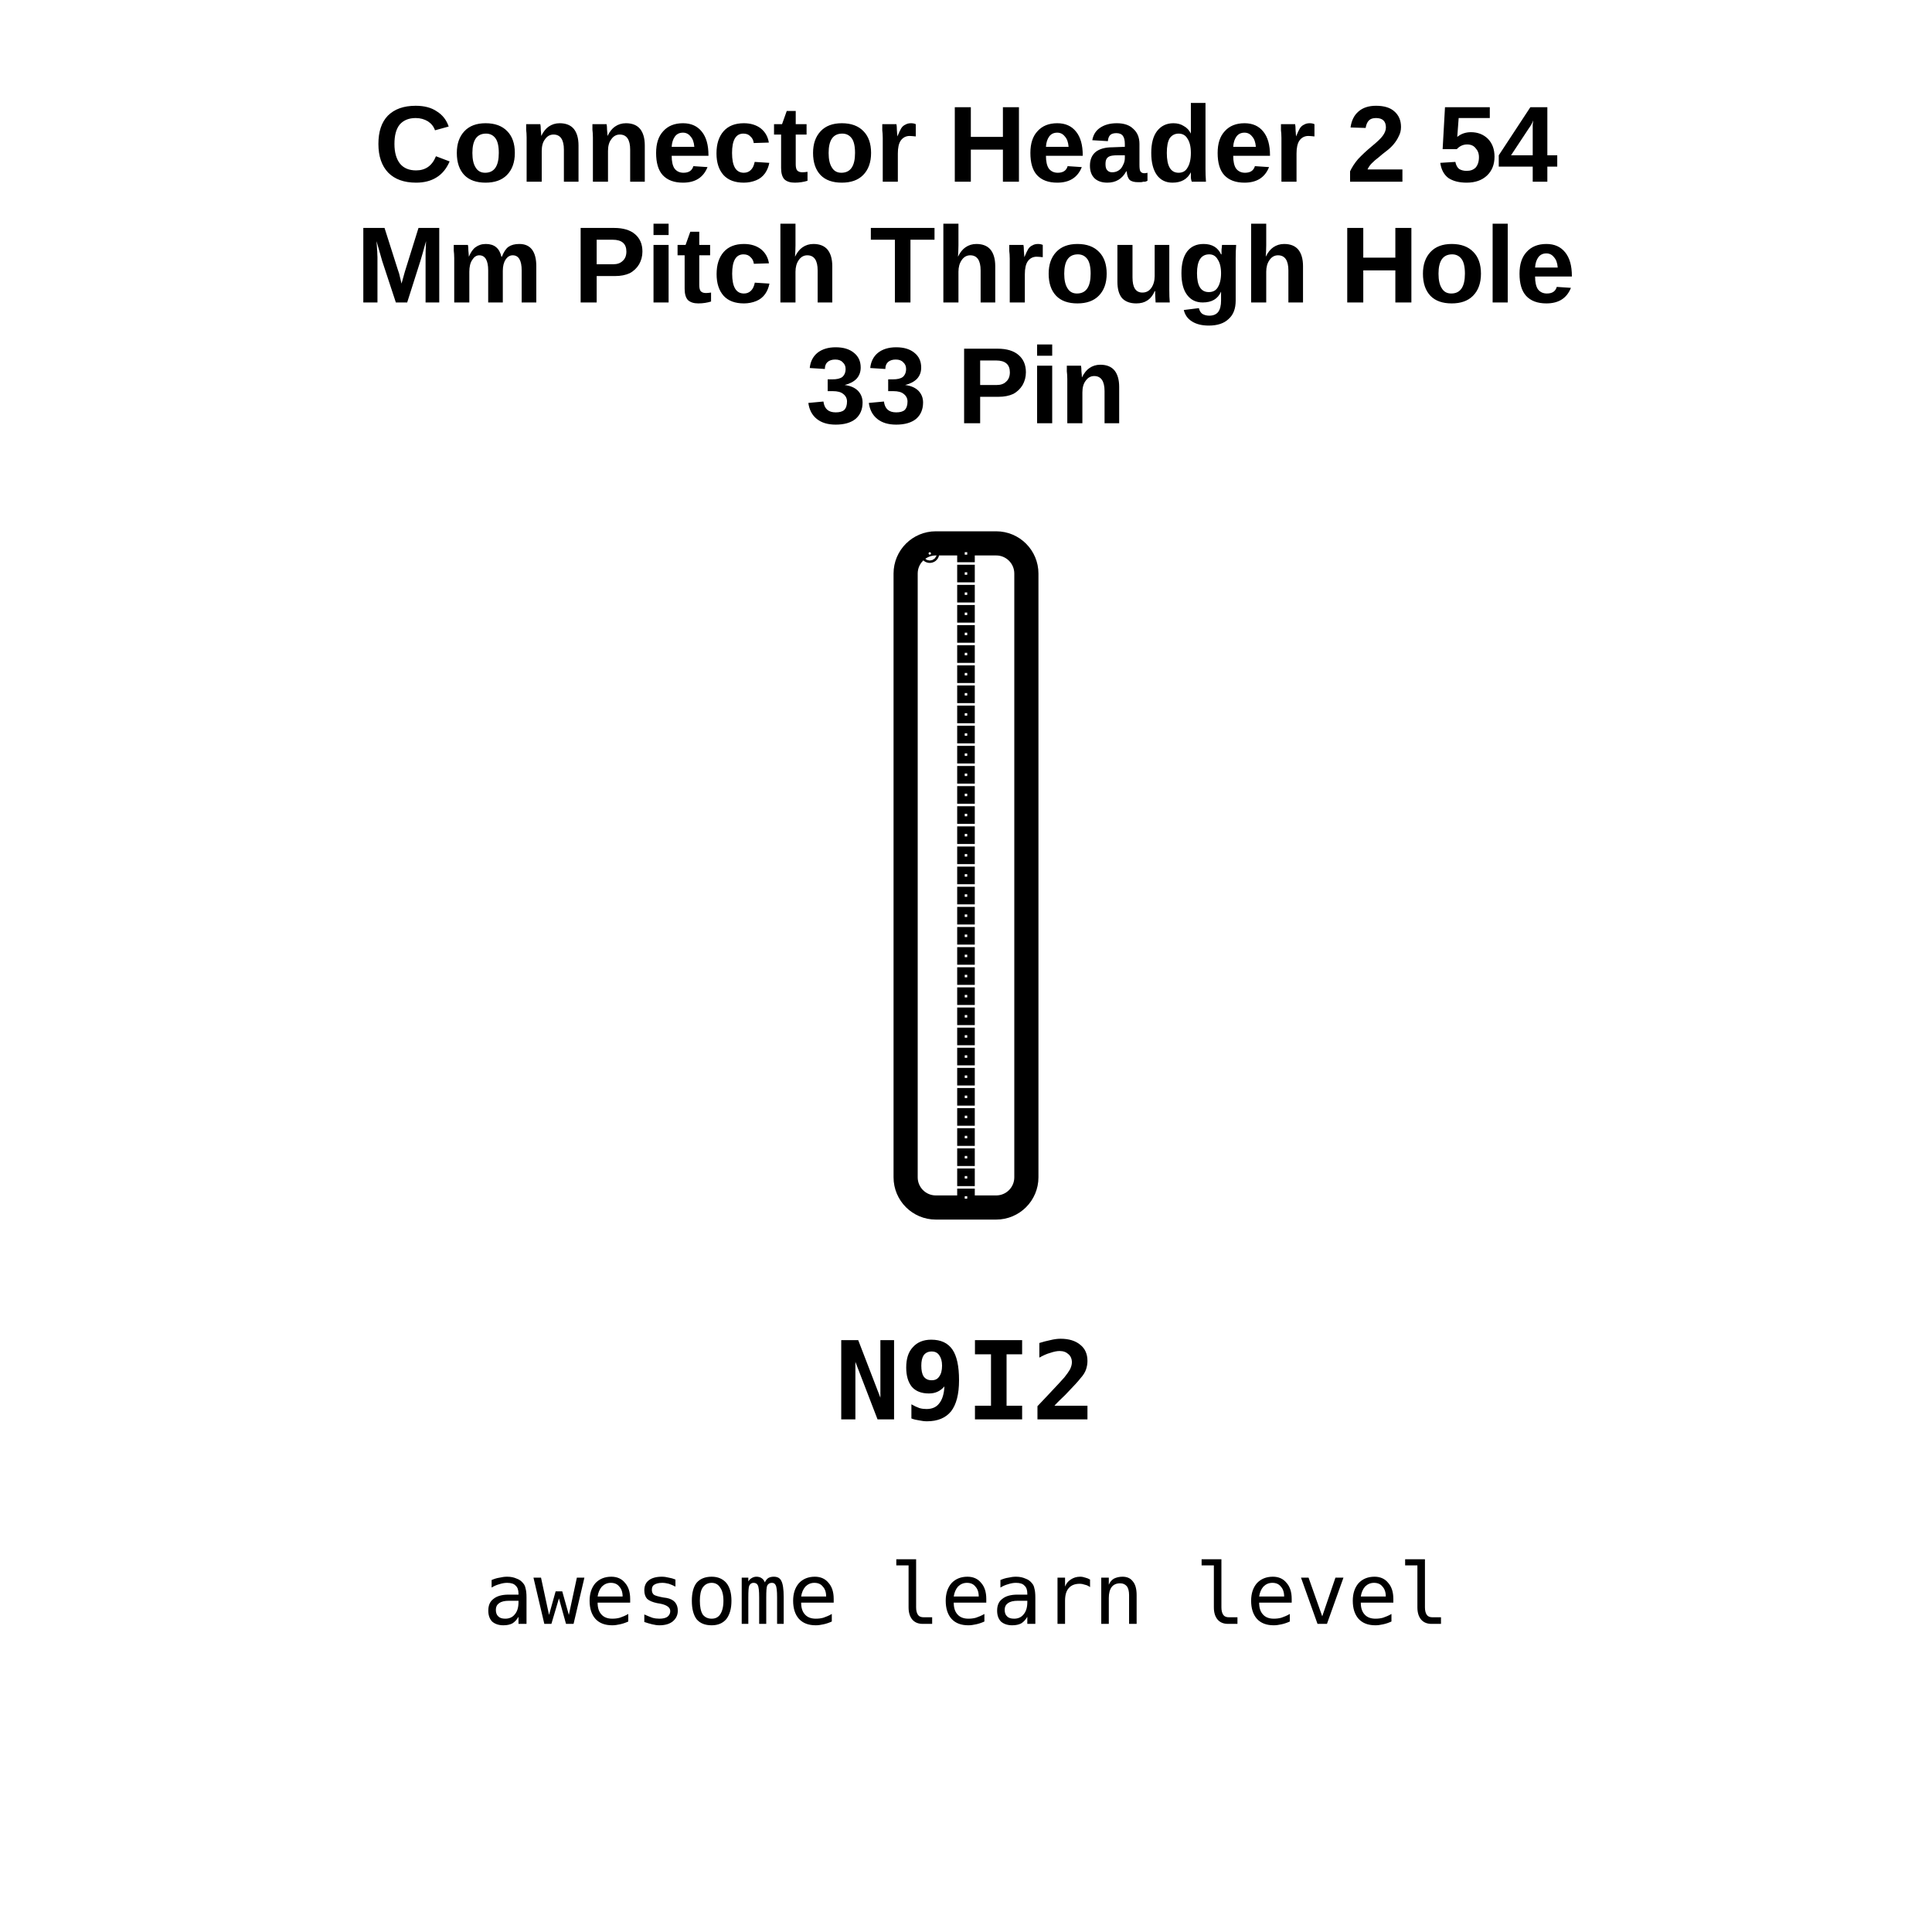
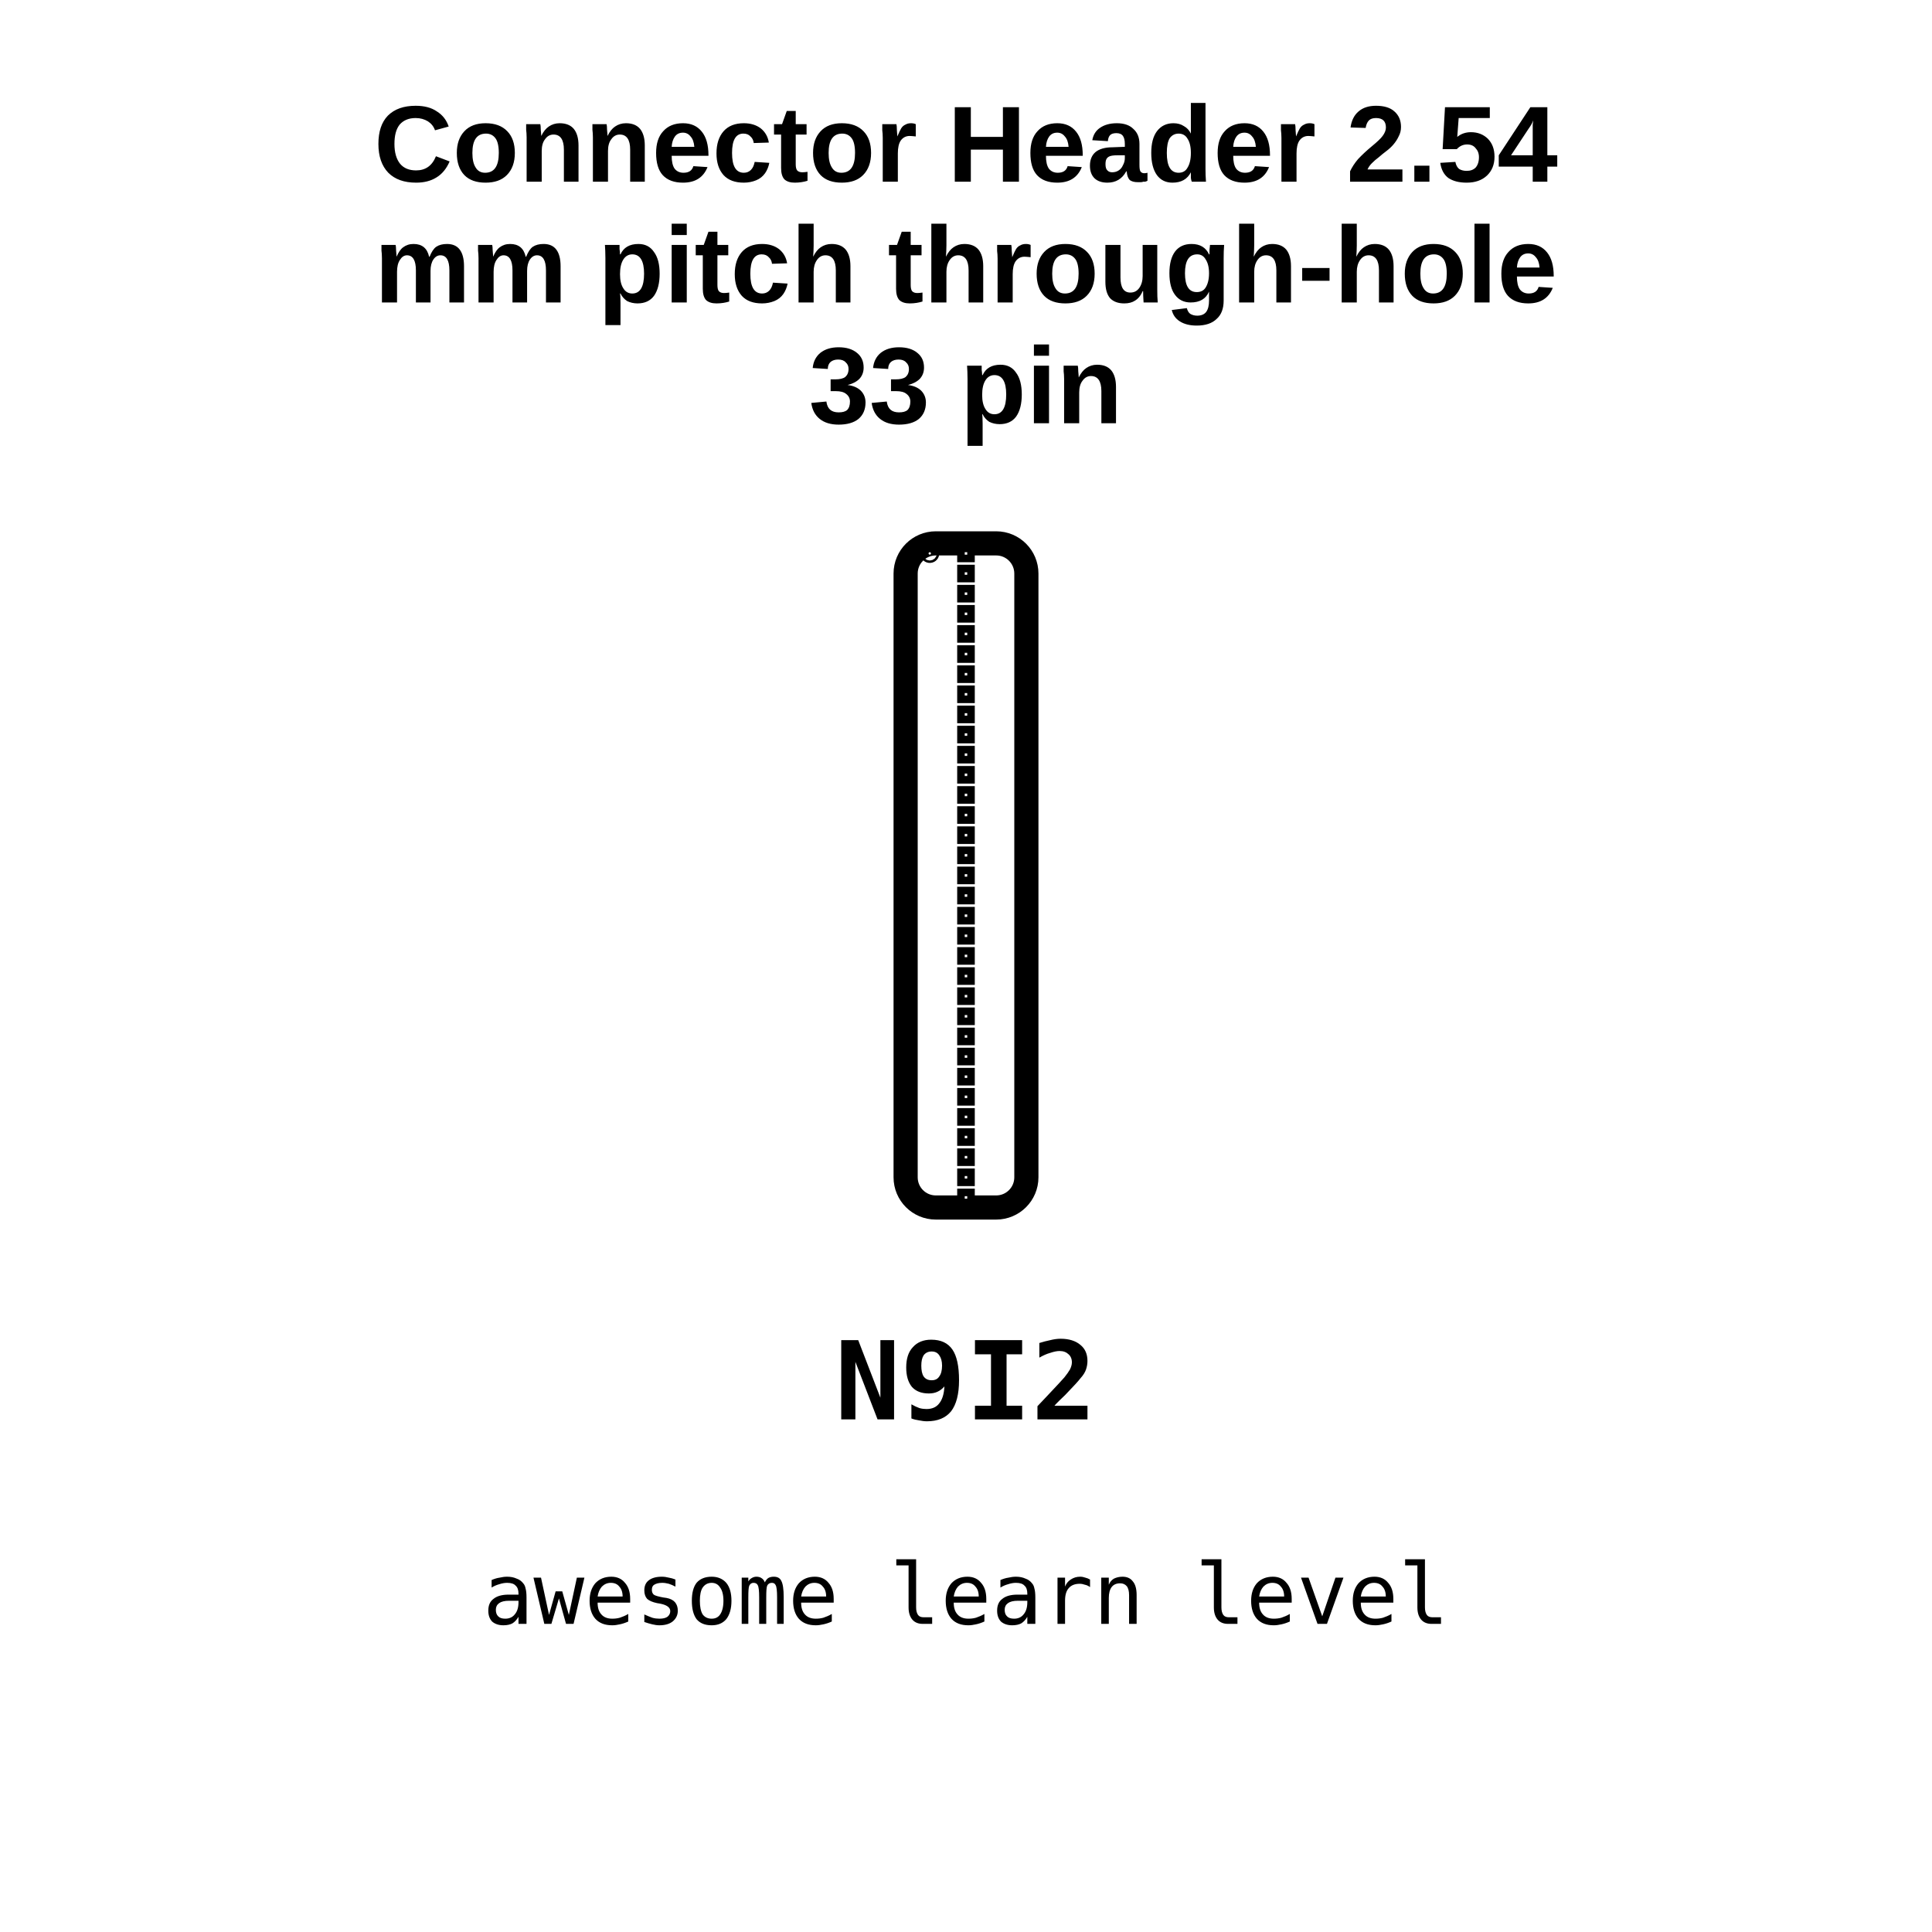
<svg xmlns="http://www.w3.org/2000/svg" width="64mm" height="64mm" viewBox="0 0 64 64">
  <rect x="0" y="0" width="64" height="64" fill="#FFFFFF" stroke="none" />
-   <text x="32" y="5" font-family="Arial, sans-serif" font-size="3.6" font-weight="bold" text-anchor="middle" dominant-baseline="middle" fill="#000000">Connector Header 2 54</text>
-   <text x="32" y="9" font-family="Arial, sans-serif" font-size="3.6" font-weight="bold" text-anchor="middle" dominant-baseline="middle" fill="#000000">Mm Pitch Through Hole</text>
-   <text x="32" y="13" font-family="Arial, sans-serif" font-size="3.6" font-weight="bold" text-anchor="middle" dominant-baseline="middle" fill="#000000">33 Pin</text>
+   <text x="32" y="5" font-family="Arial, sans-serif" font-size="3.6" font-weight="bold" text-anchor="middle" dominant-baseline="middle" fill="#000000">Connector Header 2.54</text>
+   <text x="32" y="9" font-family="Arial, sans-serif" font-size="3.6" font-weight="bold" text-anchor="middle" dominant-baseline="middle" fill="#000000">mm pitch through-hole</text>
+   <text x="32" y="13" font-family="Arial, sans-serif" font-size="3.6" font-weight="bold" text-anchor="middle" dominant-baseline="middle" fill="#000000">33 pin</text>
  <rect x="30" y="18" width="4" height="22" rx="1" ry="1" fill="#FFFFFF" stroke="#000000" stroke-width="0.8" />
  <rect x="31.833" y="18.167" width="0.333" height="0.333" fill="#FFFFFF" stroke="#000000" stroke-width="0.25" />
  <rect x="31.833" y="18.833" width="0.333" height="0.333" fill="#FFFFFF" stroke="#000000" stroke-width="0.25" />
  <rect x="31.833" y="19.5" width="0.333" height="0.333" fill="#FFFFFF" stroke="#000000" stroke-width="0.25" />
  <rect x="31.833" y="20.167" width="0.333" height="0.333" fill="#FFFFFF" stroke="#000000" stroke-width="0.25" />
  <rect x="31.833" y="20.833" width="0.333" height="0.333" fill="#FFFFFF" stroke="#000000" stroke-width="0.25" />
  <rect x="31.833" y="21.5" width="0.333" height="0.333" fill="#FFFFFF" stroke="#000000" stroke-width="0.25" />
  <rect x="31.833" y="22.167" width="0.333" height="0.333" fill="#FFFFFF" stroke="#000000" stroke-width="0.25" />
  <rect x="31.833" y="22.833" width="0.333" height="0.333" fill="#FFFFFF" stroke="#000000" stroke-width="0.25" />
  <rect x="31.833" y="23.5" width="0.333" height="0.333" fill="#FFFFFF" stroke="#000000" stroke-width="0.25" />
  <rect x="31.833" y="24.167" width="0.333" height="0.333" fill="#FFFFFF" stroke="#000000" stroke-width="0.25" />
  <rect x="31.833" y="24.833" width="0.333" height="0.333" fill="#FFFFFF" stroke="#000000" stroke-width="0.25" />
  <rect x="31.833" y="25.5" width="0.333" height="0.333" fill="#FFFFFF" stroke="#000000" stroke-width="0.25" />
  <rect x="31.833" y="26.167" width="0.333" height="0.333" fill="#FFFFFF" stroke="#000000" stroke-width="0.25" />
  <rect x="31.833" y="26.833" width="0.333" height="0.333" fill="#FFFFFF" stroke="#000000" stroke-width="0.25" />
  <rect x="31.833" y="27.5" width="0.333" height="0.333" fill="#FFFFFF" stroke="#000000" stroke-width="0.25" />
  <rect x="31.833" y="28.167" width="0.333" height="0.333" fill="#FFFFFF" stroke="#000000" stroke-width="0.25" />
  <rect x="31.833" y="28.833" width="0.333" height="0.333" fill="#FFFFFF" stroke="#000000" stroke-width="0.25" />
  <rect x="31.833" y="29.5" width="0.333" height="0.333" fill="#FFFFFF" stroke="#000000" stroke-width="0.25" />
  <rect x="31.833" y="30.167" width="0.333" height="0.333" fill="#FFFFFF" stroke="#000000" stroke-width="0.25" />
  <rect x="31.833" y="30.833" width="0.333" height="0.333" fill="#FFFFFF" stroke="#000000" stroke-width="0.25" />
  <rect x="31.833" y="31.5" width="0.333" height="0.333" fill="#FFFFFF" stroke="#000000" stroke-width="0.25" />
  <rect x="31.833" y="32.167" width="0.333" height="0.333" fill="#FFFFFF" stroke="#000000" stroke-width="0.25" />
  <rect x="31.833" y="32.833" width="0.333" height="0.333" fill="#FFFFFF" stroke="#000000" stroke-width="0.25" />
  <rect x="31.833" y="33.5" width="0.333" height="0.333" fill="#FFFFFF" stroke="#000000" stroke-width="0.25" />
  <rect x="31.833" y="34.167" width="0.333" height="0.333" fill="#FFFFFF" stroke="#000000" stroke-width="0.25" />
  <rect x="31.833" y="34.833" width="0.333" height="0.333" fill="#FFFFFF" stroke="#000000" stroke-width="0.25" />
  <rect x="31.833" y="35.5" width="0.333" height="0.333" fill="#FFFFFF" stroke="#000000" stroke-width="0.25" />
  <rect x="31.833" y="36.167" width="0.333" height="0.333" fill="#FFFFFF" stroke="#000000" stroke-width="0.25" />
  <rect x="31.833" y="36.833" width="0.333" height="0.333" fill="#FFFFFF" stroke="#000000" stroke-width="0.25" />
  <rect x="31.833" y="37.5" width="0.333" height="0.333" fill="#FFFFFF" stroke="#000000" stroke-width="0.25" />
  <rect x="31.833" y="38.167" width="0.333" height="0.333" fill="#FFFFFF" stroke="#000000" stroke-width="0.25" />
  <rect x="31.833" y="38.833" width="0.333" height="0.333" fill="#FFFFFF" stroke="#000000" stroke-width="0.25" />
  <rect x="31.833" y="39.5" width="0.333" height="0.333" fill="#FFFFFF" stroke="#000000" stroke-width="0.25" />
  <circle cx="30.8" cy="18.333" r="0.04" fill="#FFFFFF" stroke="#000000" stroke-width="0.55" />
  <text x="32" y="46" font-family="Consolas, monospace" font-size="3.6" font-weight="bold" text-anchor="middle" dominant-baseline="middle" fill="#000000">N9I2</text>
  <text x="32" y="53" font-family="Consolas, monospace" font-size="2.8" text-anchor="middle" dominant-baseline="middle" fill="#000000">awesome learn level</text>
</svg>
